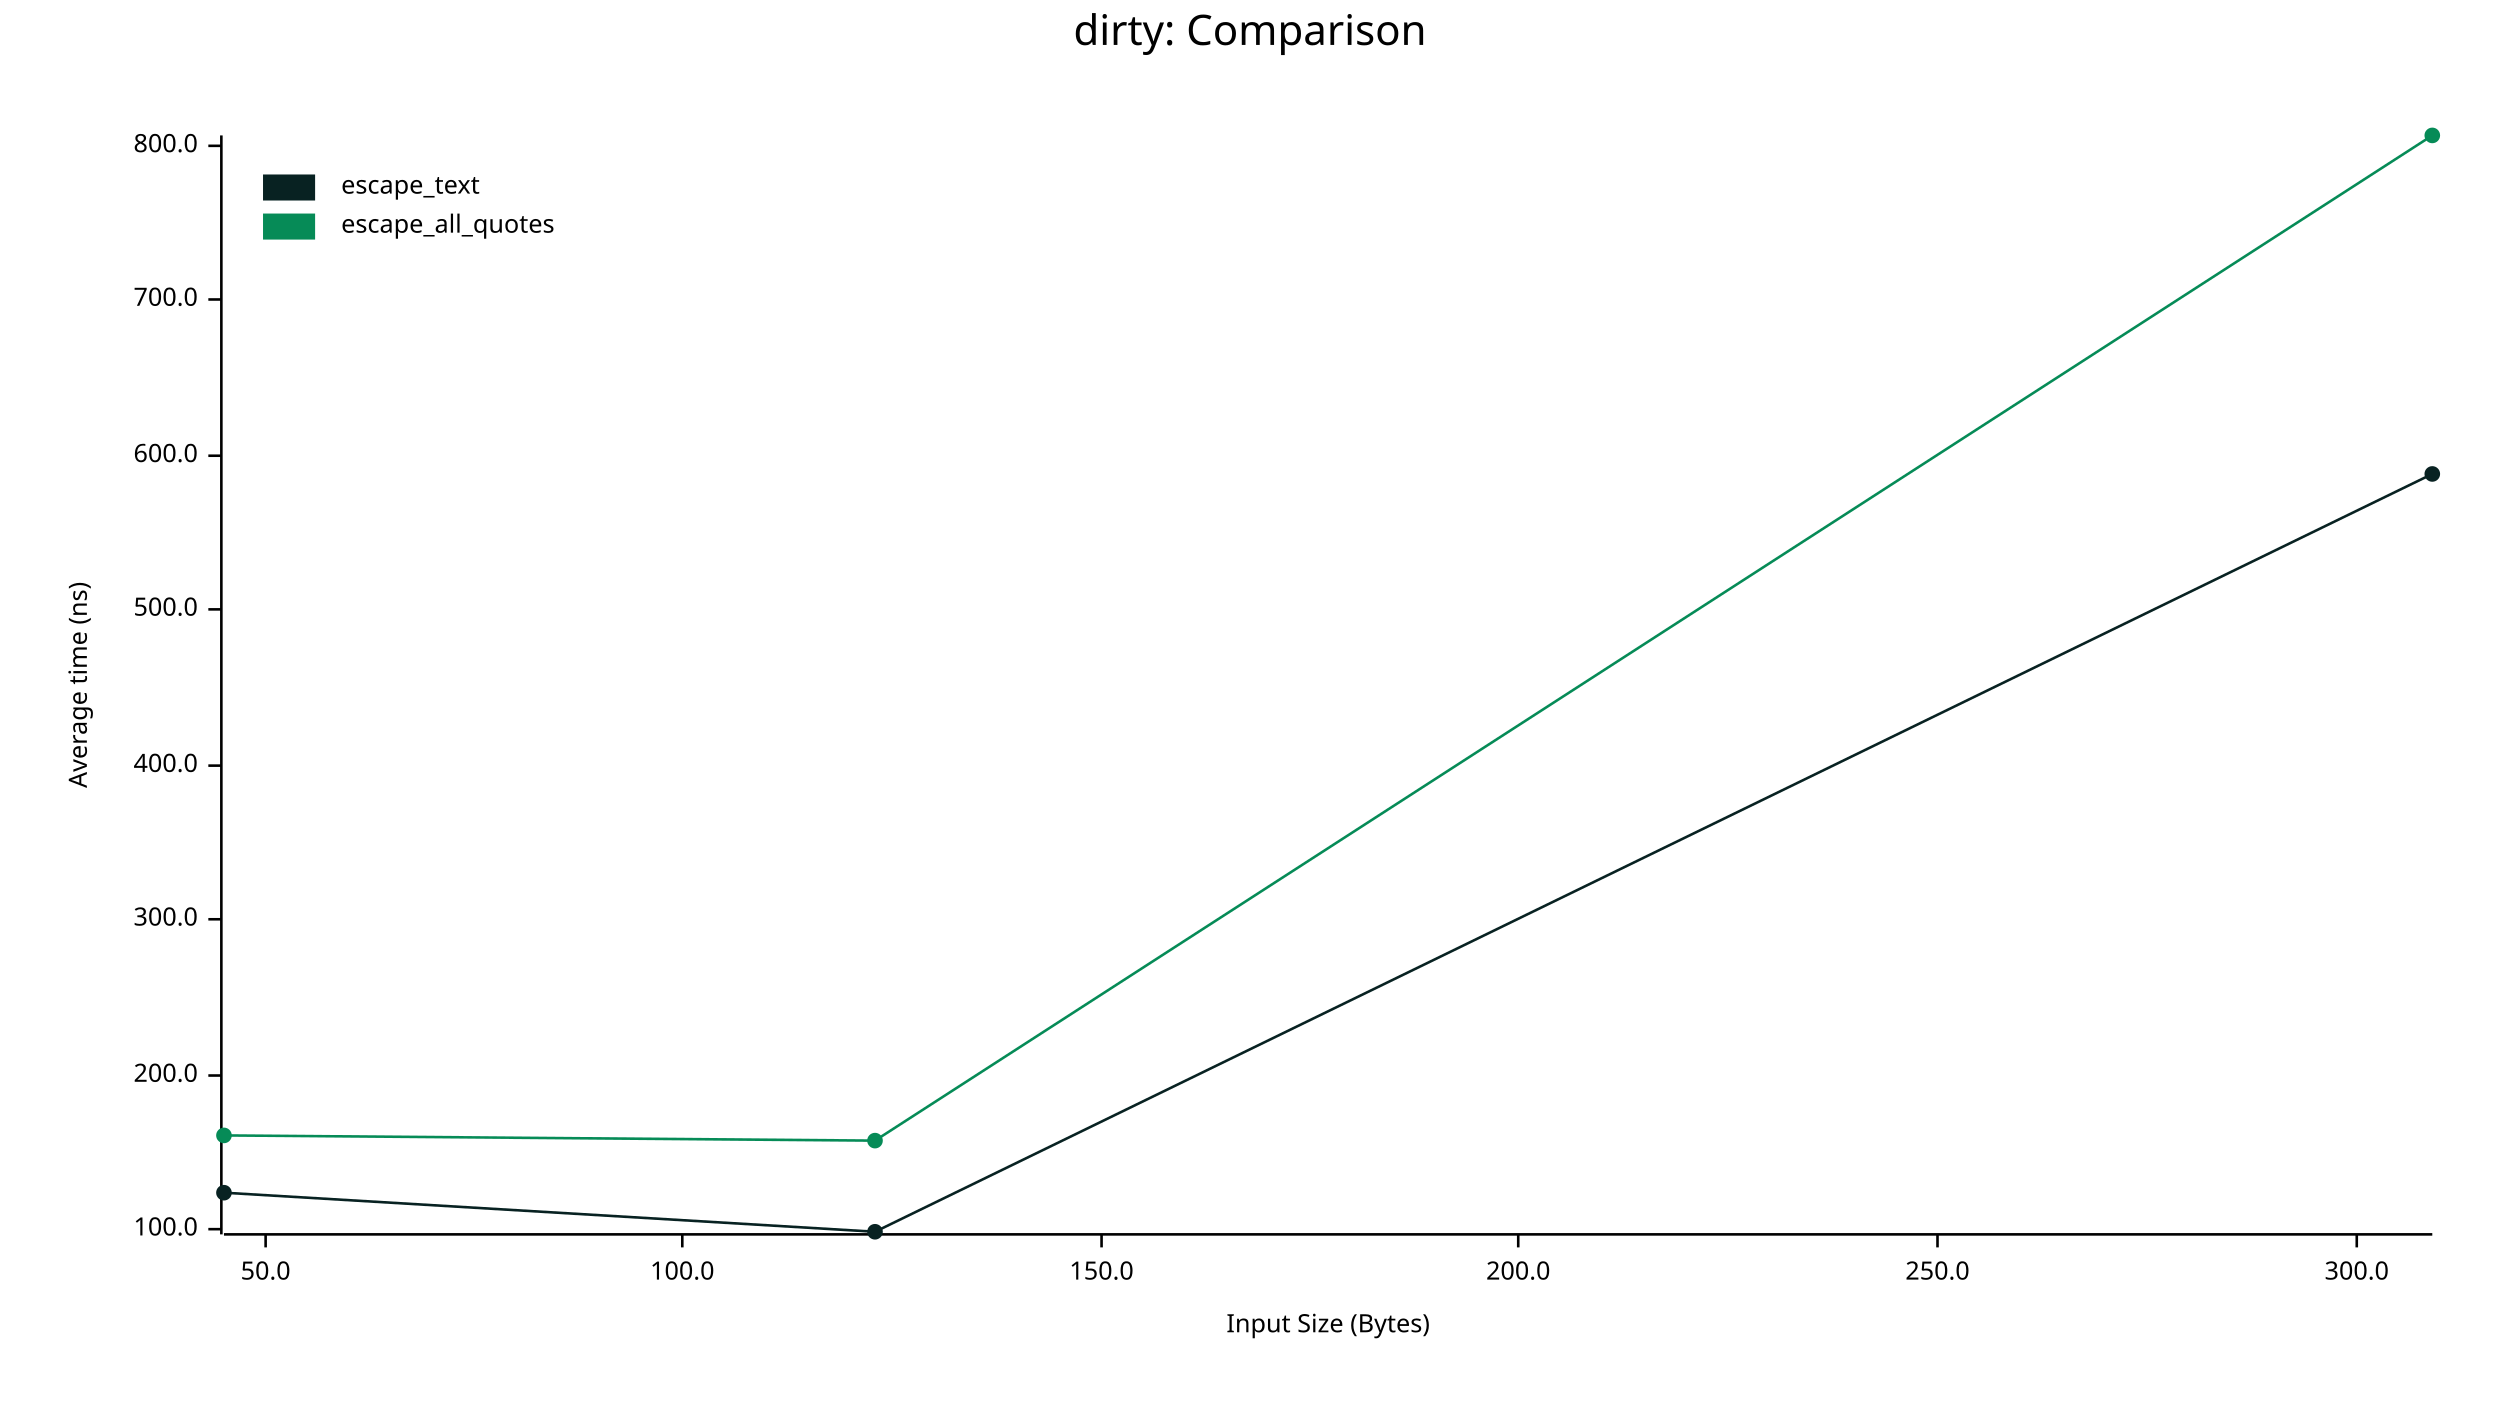
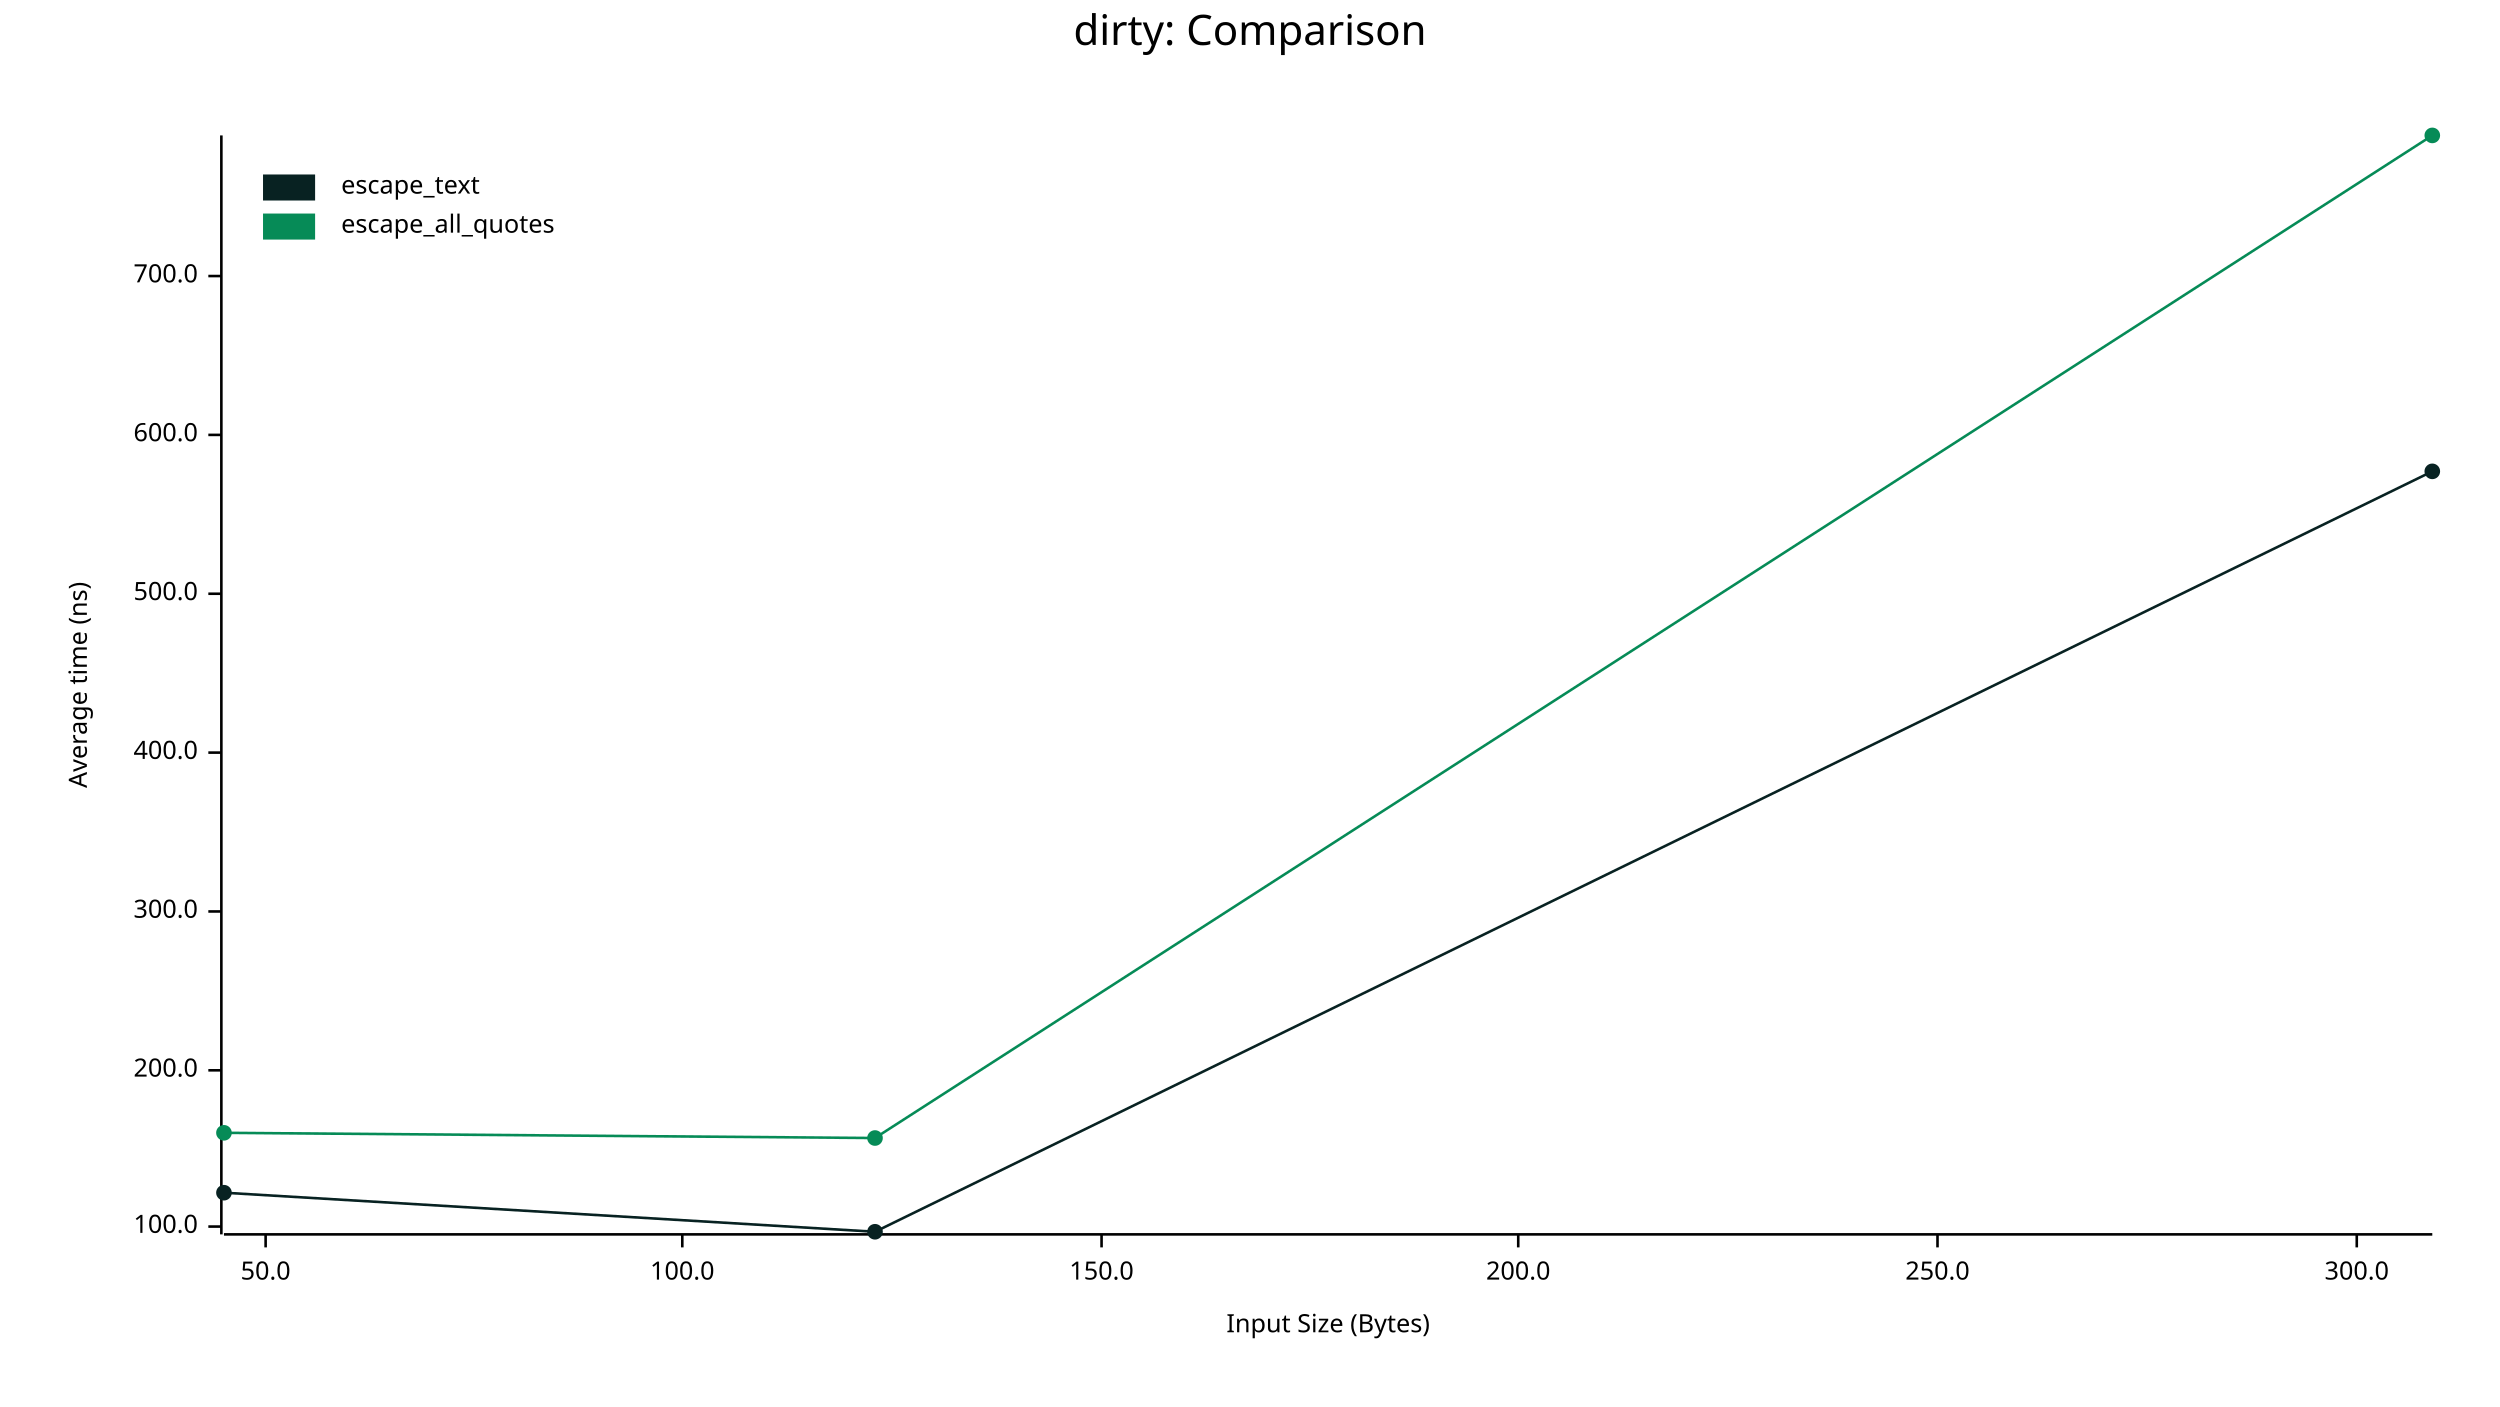
<svg xmlns="http://www.w3.org/2000/svg" width="960" height="540" viewBox="0 0 960 540">
  <text x="480" y="5" dy="0.76em" text-anchor="middle" font-family="sans-serif" font-size="16.129" opacity="1" fill="#000000">
dirty: Comparison
</text>
  <text x="26" y="263" dy="0.76em" text-anchor="middle" font-family="sans-serif" font-size="9.677" opacity="1" fill="#000000" transform="rotate(270, 26, 263)">
Average time (ns)
</text>
  <text x="510" y="514" dy="-0.5ex" text-anchor="middle" font-family="sans-serif" font-size="9.677" opacity="1" fill="#000000">
Input Size (Bytes)
</text>
  <polyline fill="none" opacity="1" stroke="#000000" stroke-width="1" points="85,52 85,474 " />
-   <text x="76" y="472" dy="0.5ex" text-anchor="end" font-family="sans-serif" font-size="9.677" opacity="1" fill="#000000">
+   <text x="76" y="471" dy="0.5ex" text-anchor="end" font-family="sans-serif" font-size="9.677" opacity="1" fill="#000000">
100.0
</text>
-   <polyline fill="none" opacity="1" stroke="#000000" stroke-width="1" points="80,472 85,472 " />
-   <text x="76" y="413" dy="0.5ex" text-anchor="end" font-family="sans-serif" font-size="9.677" opacity="1" fill="#000000">
+   <polyline fill="none" opacity="1" stroke="#000000" stroke-width="1" points="80,471 85,471 " />
+   <text x="76" y="411" dy="0.5ex" text-anchor="end" font-family="sans-serif" font-size="9.677" opacity="1" fill="#000000">
200.0
</text>
-   <polyline fill="none" opacity="1" stroke="#000000" stroke-width="1" points="80,413 85,413 " />
-   <text x="76" y="353" dy="0.5ex" text-anchor="end" font-family="sans-serif" font-size="9.677" opacity="1" fill="#000000">
+   <polyline fill="none" opacity="1" stroke="#000000" stroke-width="1" points="80,411 85,411 " />
+   <text x="76" y="350" dy="0.5ex" text-anchor="end" font-family="sans-serif" font-size="9.677" opacity="1" fill="#000000">
300.0
</text>
-   <polyline fill="none" opacity="1" stroke="#000000" stroke-width="1" points="80,353 85,353 " />
-   <text x="76" y="294" dy="0.5ex" text-anchor="end" font-family="sans-serif" font-size="9.677" opacity="1" fill="#000000">
+   <polyline fill="none" opacity="1" stroke="#000000" stroke-width="1" points="80,350 85,350 " />
+   <text x="76" y="289" dy="0.5ex" text-anchor="end" font-family="sans-serif" font-size="9.677" opacity="1" fill="#000000">
400.0
</text>
-   <polyline fill="none" opacity="1" stroke="#000000" stroke-width="1" points="80,294 85,294 " />
-   <text x="76" y="234" dy="0.5ex" text-anchor="end" font-family="sans-serif" font-size="9.677" opacity="1" fill="#000000">
+   <polyline fill="none" opacity="1" stroke="#000000" stroke-width="1" points="80,289 85,289 " />
+   <text x="76" y="228" dy="0.5ex" text-anchor="end" font-family="sans-serif" font-size="9.677" opacity="1" fill="#000000">
500.0
</text>
-   <polyline fill="none" opacity="1" stroke="#000000" stroke-width="1" points="80,234 85,234 " />
-   <text x="76" y="175" dy="0.5ex" text-anchor="end" font-family="sans-serif" font-size="9.677" opacity="1" fill="#000000">
+   <polyline fill="none" opacity="1" stroke="#000000" stroke-width="1" points="80,228 85,228 " />
+   <text x="76" y="167" dy="0.5ex" text-anchor="end" font-family="sans-serif" font-size="9.677" opacity="1" fill="#000000">
600.0
</text>
-   <polyline fill="none" opacity="1" stroke="#000000" stroke-width="1" points="80,175 85,175 " />
-   <text x="76" y="115" dy="0.5ex" text-anchor="end" font-family="sans-serif" font-size="9.677" opacity="1" fill="#000000">
+   <polyline fill="none" opacity="1" stroke="#000000" stroke-width="1" points="80,167 85,167 " />
+   <text x="76" y="106" dy="0.5ex" text-anchor="end" font-family="sans-serif" font-size="9.677" opacity="1" fill="#000000">
700.0
</text>
-   <polyline fill="none" opacity="1" stroke="#000000" stroke-width="1" points="80,115 85,115 " />
-   <text x="76" y="56" dy="0.5ex" text-anchor="end" font-family="sans-serif" font-size="9.677" opacity="1" fill="#000000">
- 800.0
- </text>
-   <polyline fill="none" opacity="1" stroke="#000000" stroke-width="1" points="80,56 85,56 " />
+   <polyline fill="none" opacity="1" stroke="#000000" stroke-width="1" points="80,106 85,106 " />
  <polyline fill="none" opacity="1" stroke="#000000" stroke-width="1" points="86,474 934,474 " />
  <text x="102" y="484" dy="0.76em" text-anchor="middle" font-family="sans-serif" font-size="9.677" opacity="1" fill="#000000">
50.0
</text>
  <polyline fill="none" opacity="1" stroke="#000000" stroke-width="1" points="102,474 102,479 " />
  <text x="262" y="484" dy="0.76em" text-anchor="middle" font-family="sans-serif" font-size="9.677" opacity="1" fill="#000000">
100.0
</text>
  <polyline fill="none" opacity="1" stroke="#000000" stroke-width="1" points="262,474 262,479 " />
  <text x="423" y="484" dy="0.76em" text-anchor="middle" font-family="sans-serif" font-size="9.677" opacity="1" fill="#000000">
150.0
</text>
  <polyline fill="none" opacity="1" stroke="#000000" stroke-width="1" points="423,474 423,479 " />
  <text x="583" y="484" dy="0.76em" text-anchor="middle" font-family="sans-serif" font-size="9.677" opacity="1" fill="#000000">
200.0
</text>
  <polyline fill="none" opacity="1" stroke="#000000" stroke-width="1" points="583,474 583,479 " />
  <text x="744" y="484" dy="0.76em" text-anchor="middle" font-family="sans-serif" font-size="9.677" opacity="1" fill="#000000">
250.0
</text>
  <polyline fill="none" opacity="1" stroke="#000000" stroke-width="1" points="744,474 744,479 " />
  <text x="905" y="484" dy="0.76em" text-anchor="middle" font-family="sans-serif" font-size="9.677" opacity="1" fill="#000000">
300.0
</text>
  <polyline fill="none" opacity="1" stroke="#000000" stroke-width="1" points="905,474 905,479 " />
  <circle cx="86" cy="458" r="3" opacity="1" fill="#082222" stroke="none" stroke-width="1" />
  <circle cx="336" cy="473" r="3" opacity="1" fill="#082222" stroke="none" stroke-width="1" />
-   <circle cx="934" cy="182" r="3" opacity="1" fill="#082222" stroke="none" stroke-width="1" />
-   <polyline fill="none" opacity="1" stroke="#082222" stroke-width="1" points="86,458 336,473 934,182 " />
-   <circle cx="86" cy="436" r="3" opacity="1" fill="#068B57" stroke="none" stroke-width="1" />
-   <circle cx="336" cy="438" r="3" opacity="1" fill="#068B57" stroke="none" stroke-width="1" />
+   <circle cx="934" cy="181" r="3" opacity="1" fill="#082222" stroke="none" stroke-width="1" />
+   <polyline fill="none" opacity="1" stroke="#082222" stroke-width="1" points="86,458 336,473 934,181 " />
+   <circle cx="86" cy="435" r="3" opacity="1" fill="#068B57" stroke="none" stroke-width="1" />
+   <circle cx="336" cy="437" r="3" opacity="1" fill="#068B57" stroke="none" stroke-width="1" />
  <circle cx="934" cy="52" r="3" opacity="1" fill="#068B57" stroke="none" stroke-width="1" />
-   <polyline fill="none" opacity="1" stroke="#068B57" stroke-width="1" points="86,436 336,438 934,52 " />
+   <polyline fill="none" opacity="1" stroke="#068B57" stroke-width="1" points="86,435 336,437 934,52 " />
  <text x="131" y="67" dy="0.76em" text-anchor="start" font-family="sans-serif" font-size="9.677" opacity="1" fill="#000000">
escape_text
</text>
  <text x="131" y="82" dy="0.76em" text-anchor="start" font-family="sans-serif" font-size="9.677" opacity="1" fill="#000000">
escape_all_quotes
</text>
  <rect x="101" y="67" width="20" height="10" opacity="1" fill="#082222" stroke="none" />
  <rect x="101" y="82" width="20" height="10" opacity="1" fill="#068B57" stroke="none" />
</svg>
